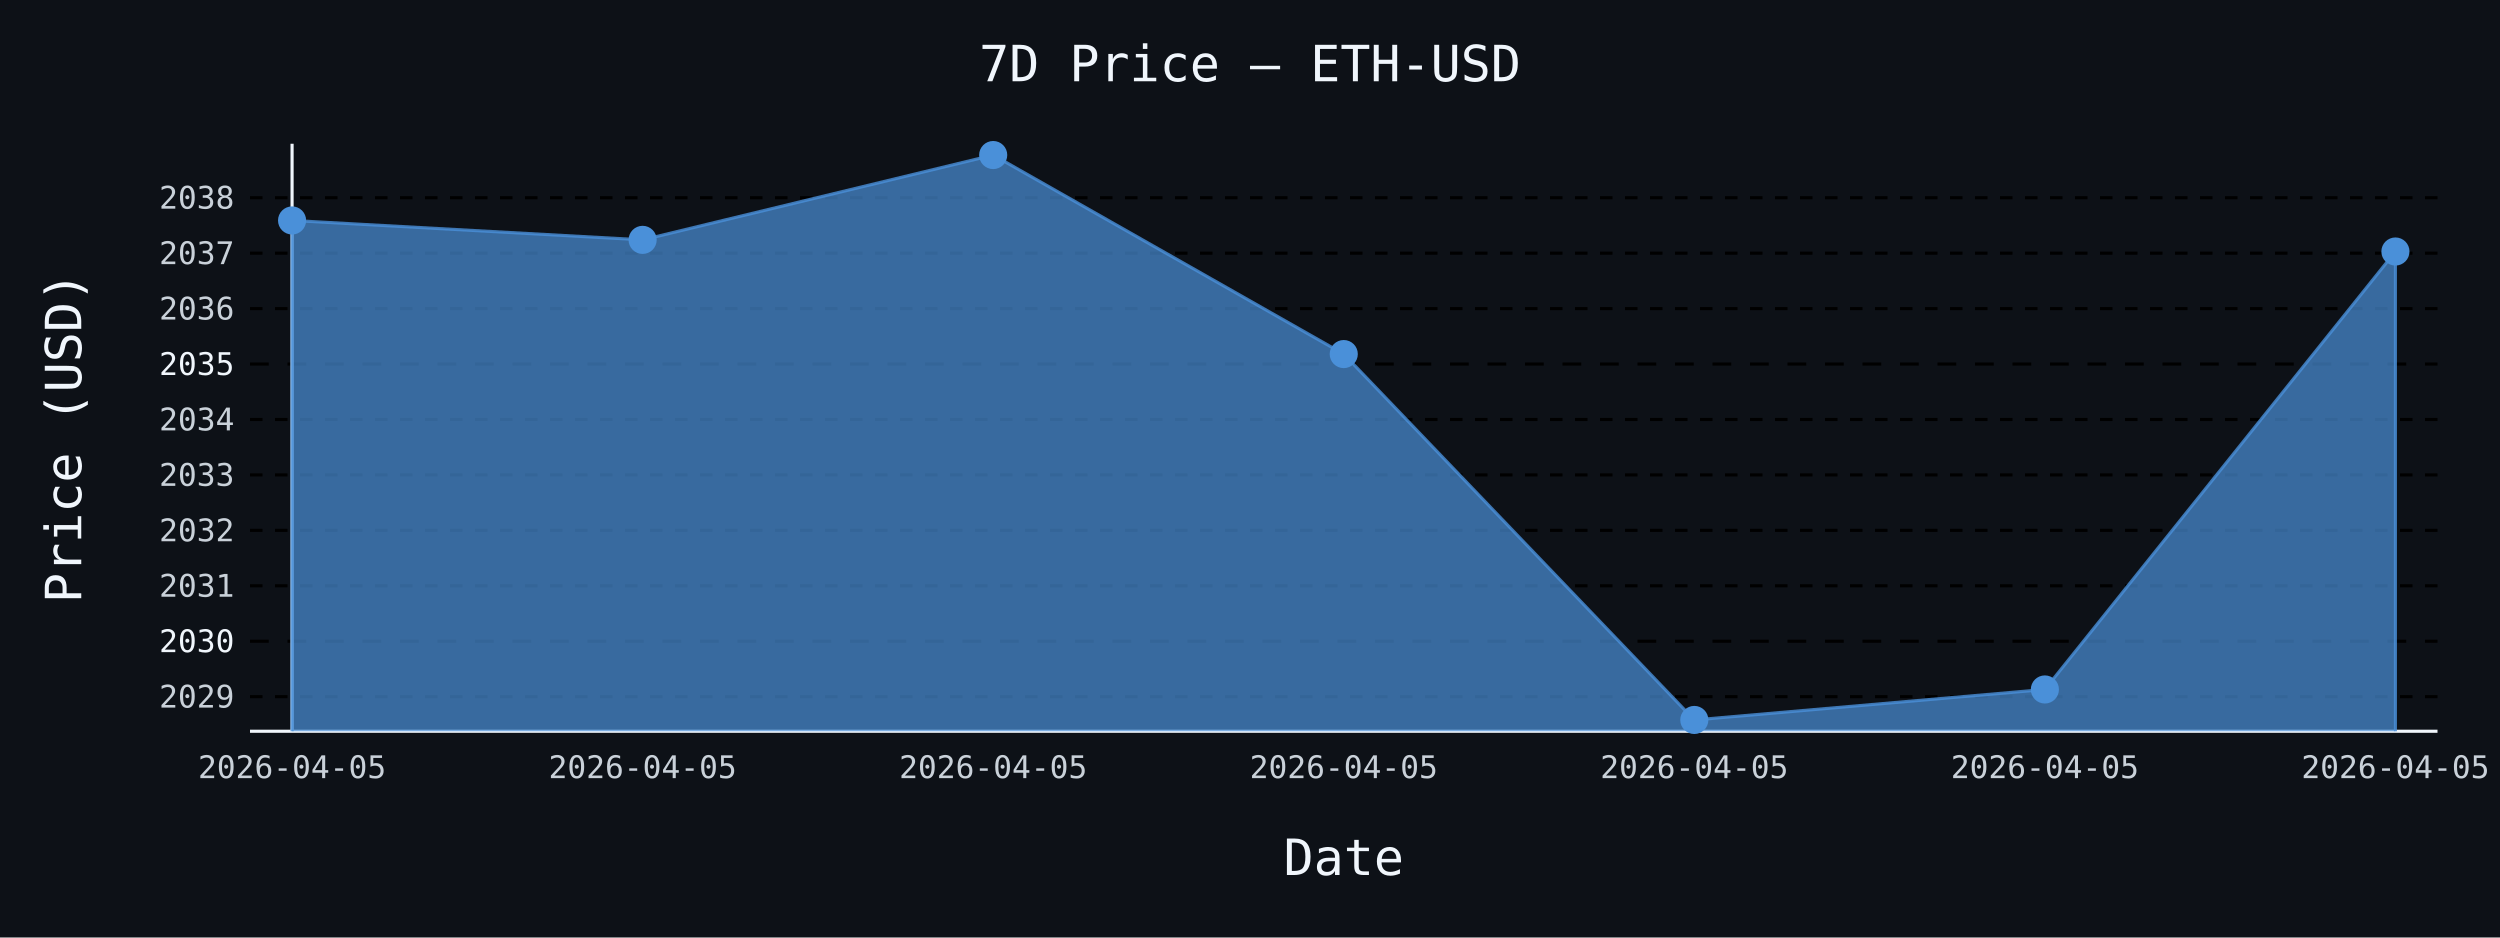
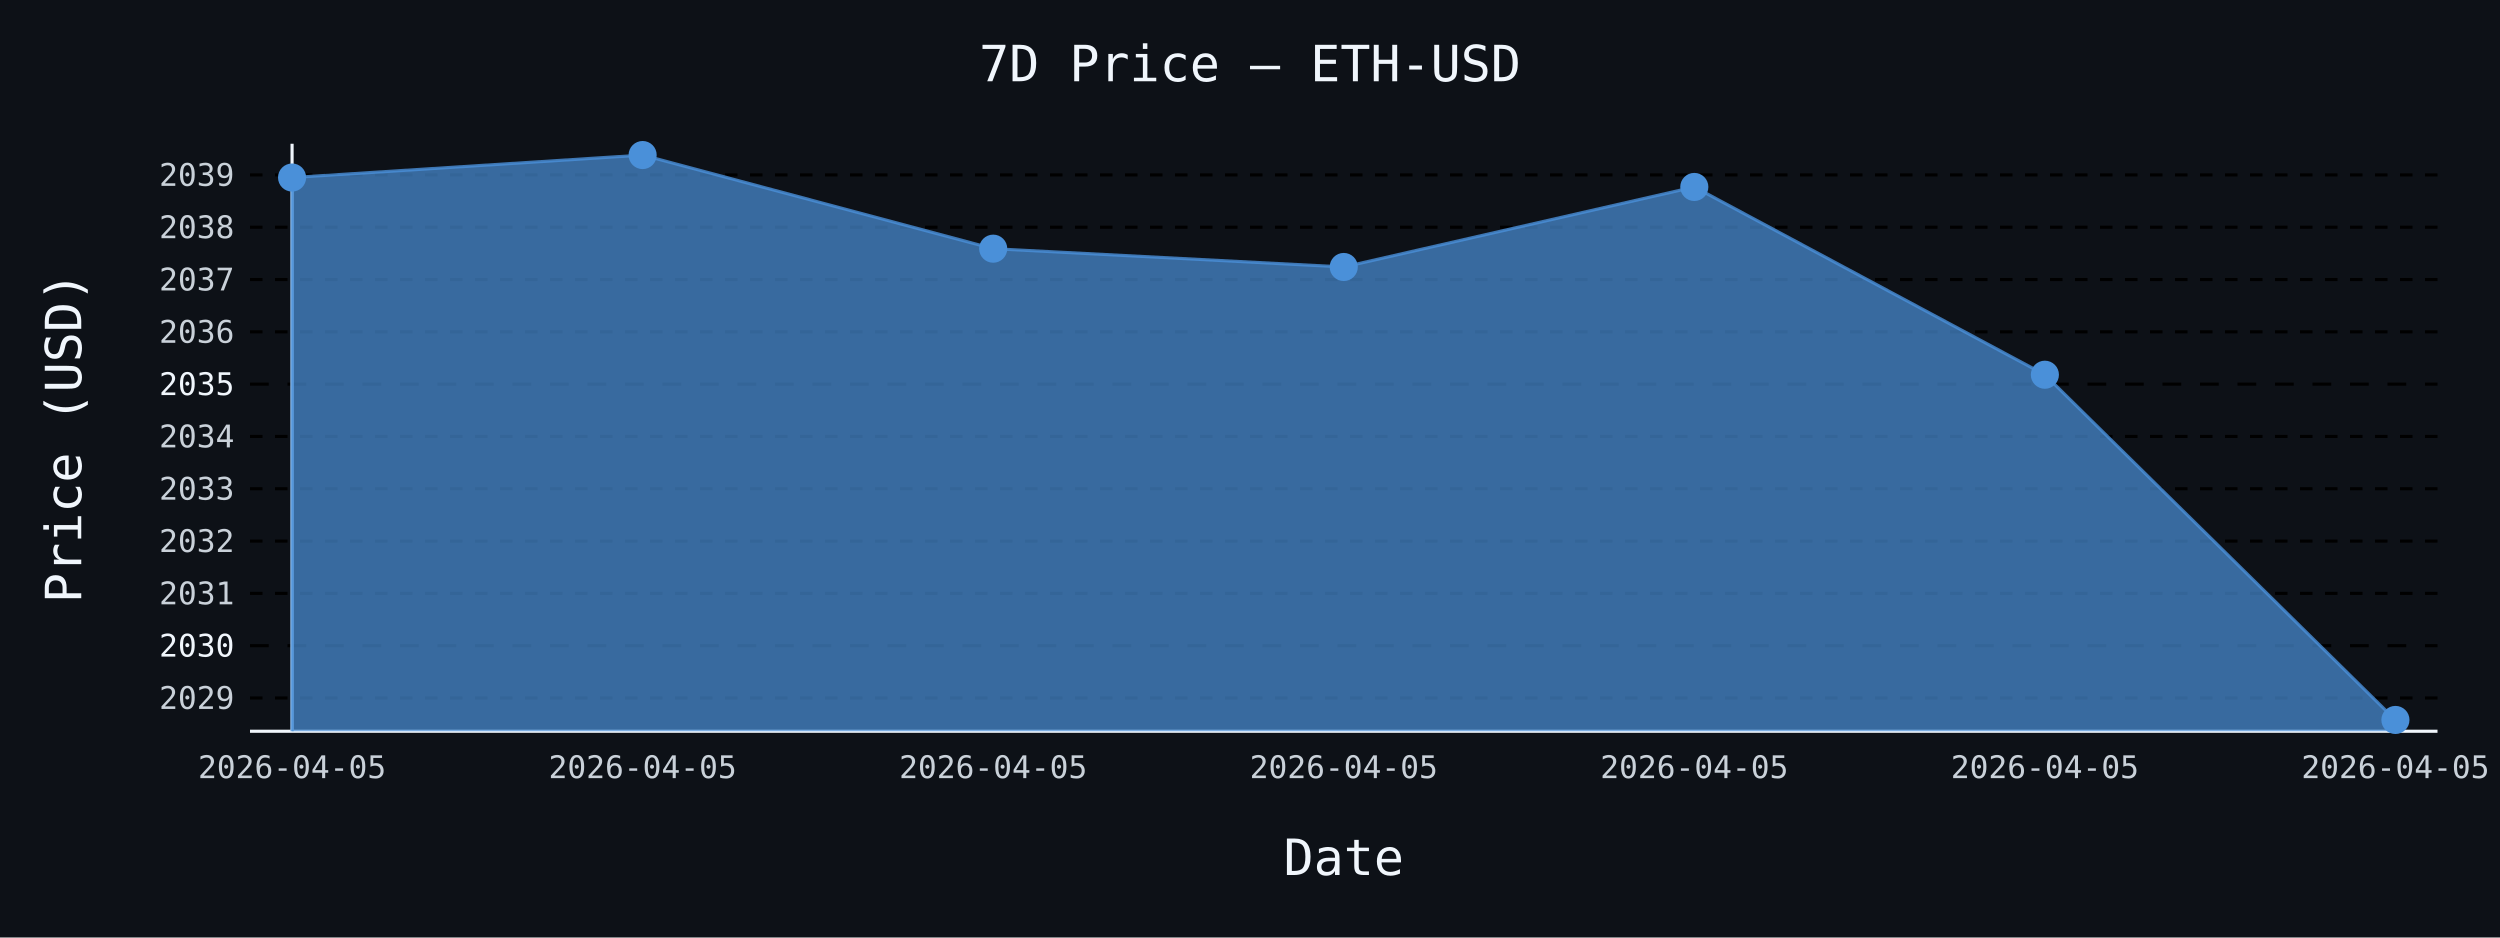
- <svg xmlns="http://www.w3.org/2000/svg" id="chart-05eab70b-7b46-4ba8-a49f-810bb2558359" class="pygal-chart" viewBox="0 0 800 300">
+ <svg xmlns="http://www.w3.org/2000/svg" id="chart-c05e9328-d55d-4cd8-bc33-796f598c9070" class="pygal-chart" viewBox="0 0 800 300">
  <defs>
-     <style type="text/css">#chart-05eab70b-7b46-4ba8-a49f-810bb2558359{-webkit-user-select:none;-webkit-font-smoothing:antialiased;font-family:monospace}#chart-05eab70b-7b46-4ba8-a49f-810bb2558359 .title{font-family:monospace;font-size:16px}#chart-05eab70b-7b46-4ba8-a49f-810bb2558359 .legends .legend text{font-family:monospace;font-size:14px}#chart-05eab70b-7b46-4ba8-a49f-810bb2558359 .axis text{font-family:monospace;font-size:10px}#chart-05eab70b-7b46-4ba8-a49f-810bb2558359 .axis text.major{font-family:monospace;font-size:10px}#chart-05eab70b-7b46-4ba8-a49f-810bb2558359 .text-overlay text.value{font-family:monospace;font-size:16px}#chart-05eab70b-7b46-4ba8-a49f-810bb2558359 .text-overlay text.label{font-family:monospace;font-size:10px}#chart-05eab70b-7b46-4ba8-a49f-810bb2558359 .tooltip{font-family:monospace;font-size:14px}#chart-05eab70b-7b46-4ba8-a49f-810bb2558359 text.no_data{font-family:monospace;font-size:64px}
- #chart-05eab70b-7b46-4ba8-a49f-810bb2558359{background-color:#0d1117}#chart-05eab70b-7b46-4ba8-a49f-810bb2558359 path,#chart-05eab70b-7b46-4ba8-a49f-810bb2558359 line,#chart-05eab70b-7b46-4ba8-a49f-810bb2558359 rect,#chart-05eab70b-7b46-4ba8-a49f-810bb2558359 circle{-webkit-transition:150ms;-moz-transition:150ms;transition:150ms}#chart-05eab70b-7b46-4ba8-a49f-810bb2558359 .graph &gt; .background{fill:#0d1117}#chart-05eab70b-7b46-4ba8-a49f-810bb2558359 .plot &gt; .background{fill:#0d1117}#chart-05eab70b-7b46-4ba8-a49f-810bb2558359 .graph{fill:#c9d1d9}#chart-05eab70b-7b46-4ba8-a49f-810bb2558359 text.no_data{fill:#f0f6fc}#chart-05eab70b-7b46-4ba8-a49f-810bb2558359 .title{fill:#f0f6fc}#chart-05eab70b-7b46-4ba8-a49f-810bb2558359 .legends .legend text{fill:#c9d1d9}#chart-05eab70b-7b46-4ba8-a49f-810bb2558359 .legends .legend:hover text{fill:#f0f6fc}#chart-05eab70b-7b46-4ba8-a49f-810bb2558359 .axis .line{stroke:#f0f6fc}#chart-05eab70b-7b46-4ba8-a49f-810bb2558359 .axis .guide.line{stroke:#8b949e}#chart-05eab70b-7b46-4ba8-a49f-810bb2558359 .axis .major.line{stroke:#c9d1d9}#chart-05eab70b-7b46-4ba8-a49f-810bb2558359 .axis text.major{fill:#f0f6fc}#chart-05eab70b-7b46-4ba8-a49f-810bb2558359 .axis.y .guides:hover .guide.line,#chart-05eab70b-7b46-4ba8-a49f-810bb2558359 .line-graph .axis.x .guides:hover .guide.line,#chart-05eab70b-7b46-4ba8-a49f-810bb2558359 .stackedline-graph .axis.x .guides:hover .guide.line,#chart-05eab70b-7b46-4ba8-a49f-810bb2558359 .xy-graph .axis.x .guides:hover .guide.line{stroke:#f0f6fc}#chart-05eab70b-7b46-4ba8-a49f-810bb2558359 .axis .guides:hover text{fill:#f0f6fc}#chart-05eab70b-7b46-4ba8-a49f-810bb2558359 .reactive{fill-opacity:.7;stroke-opacity:.8;stroke-width:1}#chart-05eab70b-7b46-4ba8-a49f-810bb2558359 .ci{stroke:#c9d1d9}#chart-05eab70b-7b46-4ba8-a49f-810bb2558359 .reactive.active,#chart-05eab70b-7b46-4ba8-a49f-810bb2558359 .active .reactive{fill-opacity:.8;stroke-opacity:.9;stroke-width:4}#chart-05eab70b-7b46-4ba8-a49f-810bb2558359 .ci .reactive.active{stroke-width:1.5}#chart-05eab70b-7b46-4ba8-a49f-810bb2558359 .series text{fill:#f0f6fc}#chart-05eab70b-7b46-4ba8-a49f-810bb2558359 .tooltip rect{fill:#0d1117;stroke:#f0f6fc;-webkit-transition:opacity 150ms;-moz-transition:opacity 150ms;transition:opacity 150ms}#chart-05eab70b-7b46-4ba8-a49f-810bb2558359 .tooltip .label{fill:#c9d1d9}#chart-05eab70b-7b46-4ba8-a49f-810bb2558359 .tooltip .label{fill:#c9d1d9}#chart-05eab70b-7b46-4ba8-a49f-810bb2558359 .tooltip .legend{font-size:.8em;fill:#8b949e}#chart-05eab70b-7b46-4ba8-a49f-810bb2558359 .tooltip .x_label{font-size:.6em;fill:#f0f6fc}#chart-05eab70b-7b46-4ba8-a49f-810bb2558359 .tooltip .xlink{font-size:.5em;text-decoration:underline}#chart-05eab70b-7b46-4ba8-a49f-810bb2558359 .tooltip .value{font-size:1.5em}#chart-05eab70b-7b46-4ba8-a49f-810bb2558359 .bound{font-size:.5em}#chart-05eab70b-7b46-4ba8-a49f-810bb2558359 .max-value{font-size:.75em;fill:#8b949e}#chart-05eab70b-7b46-4ba8-a49f-810bb2558359 .map-element{fill:#0d1117;stroke:#8b949e !important}#chart-05eab70b-7b46-4ba8-a49f-810bb2558359 .map-element .reactive{fill-opacity:inherit;stroke-opacity:inherit}#chart-05eab70b-7b46-4ba8-a49f-810bb2558359 .color-0,#chart-05eab70b-7b46-4ba8-a49f-810bb2558359 .color-0 a:visited{stroke:#4a90d9;fill:#4a90d9}#chart-05eab70b-7b46-4ba8-a49f-810bb2558359 .text-overlay .color-0 text{fill:black}
- #chart-05eab70b-7b46-4ba8-a49f-810bb2558359 text.no_data{text-anchor:middle}#chart-05eab70b-7b46-4ba8-a49f-810bb2558359 .guide.line{fill:none}#chart-05eab70b-7b46-4ba8-a49f-810bb2558359 .centered{text-anchor:middle}#chart-05eab70b-7b46-4ba8-a49f-810bb2558359 .title{text-anchor:middle}#chart-05eab70b-7b46-4ba8-a49f-810bb2558359 .legends .legend text{fill-opacity:1}#chart-05eab70b-7b46-4ba8-a49f-810bb2558359 .axis.x text{text-anchor:middle}#chart-05eab70b-7b46-4ba8-a49f-810bb2558359 .axis.x:not(.web) text[transform]{text-anchor:start}#chart-05eab70b-7b46-4ba8-a49f-810bb2558359 .axis.x:not(.web) text[transform].backwards{text-anchor:end}#chart-05eab70b-7b46-4ba8-a49f-810bb2558359 .axis.y text{text-anchor:end}#chart-05eab70b-7b46-4ba8-a49f-810bb2558359 .axis.y text[transform].backwards{text-anchor:start}#chart-05eab70b-7b46-4ba8-a49f-810bb2558359 .axis.y2 text{text-anchor:start}#chart-05eab70b-7b46-4ba8-a49f-810bb2558359 .axis.y2 text[transform].backwards{text-anchor:end}#chart-05eab70b-7b46-4ba8-a49f-810bb2558359 .axis .guide.line{stroke-dasharray:4,4;stroke:black}#chart-05eab70b-7b46-4ba8-a49f-810bb2558359 .axis .major.guide.line{stroke-dasharray:6,6;stroke:black}#chart-05eab70b-7b46-4ba8-a49f-810bb2558359 .horizontal .axis.y .guide.line,#chart-05eab70b-7b46-4ba8-a49f-810bb2558359 .horizontal .axis.y2 .guide.line,#chart-05eab70b-7b46-4ba8-a49f-810bb2558359 .vertical .axis.x .guide.line{opacity:0}#chart-05eab70b-7b46-4ba8-a49f-810bb2558359 .horizontal .axis.always_show .guide.line,#chart-05eab70b-7b46-4ba8-a49f-810bb2558359 .vertical .axis.always_show .guide.line{opacity:1 !important}#chart-05eab70b-7b46-4ba8-a49f-810bb2558359 .axis.y .guides:hover .guide.line,#chart-05eab70b-7b46-4ba8-a49f-810bb2558359 .axis.y2 .guides:hover .guide.line,#chart-05eab70b-7b46-4ba8-a49f-810bb2558359 .axis.x .guides:hover .guide.line{opacity:1}#chart-05eab70b-7b46-4ba8-a49f-810bb2558359 .axis .guides:hover text{opacity:1}#chart-05eab70b-7b46-4ba8-a49f-810bb2558359 .nofill{fill:none}#chart-05eab70b-7b46-4ba8-a49f-810bb2558359 .subtle-fill{fill-opacity:.2}#chart-05eab70b-7b46-4ba8-a49f-810bb2558359 .dot{stroke-width:1px;fill-opacity:1;stroke-opacity:1}#chart-05eab70b-7b46-4ba8-a49f-810bb2558359 .dot.active{stroke-width:5px}#chart-05eab70b-7b46-4ba8-a49f-810bb2558359 .dot.negative{fill:transparent}#chart-05eab70b-7b46-4ba8-a49f-810bb2558359 text,#chart-05eab70b-7b46-4ba8-a49f-810bb2558359 tspan{stroke:none !important}#chart-05eab70b-7b46-4ba8-a49f-810bb2558359 .series text.active{opacity:1}#chart-05eab70b-7b46-4ba8-a49f-810bb2558359 .tooltip rect{fill-opacity:.95;stroke-width:.5}#chart-05eab70b-7b46-4ba8-a49f-810bb2558359 .tooltip text{fill-opacity:1}#chart-05eab70b-7b46-4ba8-a49f-810bb2558359 .showable{visibility:hidden}#chart-05eab70b-7b46-4ba8-a49f-810bb2558359 .showable.shown{visibility:visible}#chart-05eab70b-7b46-4ba8-a49f-810bb2558359 .gauge-background{fill:rgba(229,229,229,1);stroke:none}#chart-05eab70b-7b46-4ba8-a49f-810bb2558359 .bg-lines{stroke:#0d1117;stroke-width:2px}</style>
+     <style type="text/css">#chart-c05e9328-d55d-4cd8-bc33-796f598c9070{-webkit-user-select:none;-webkit-font-smoothing:antialiased;font-family:monospace}#chart-c05e9328-d55d-4cd8-bc33-796f598c9070 .title{font-family:monospace;font-size:16px}#chart-c05e9328-d55d-4cd8-bc33-796f598c9070 .legends .legend text{font-family:monospace;font-size:14px}#chart-c05e9328-d55d-4cd8-bc33-796f598c9070 .axis text{font-family:monospace;font-size:10px}#chart-c05e9328-d55d-4cd8-bc33-796f598c9070 .axis text.major{font-family:monospace;font-size:10px}#chart-c05e9328-d55d-4cd8-bc33-796f598c9070 .text-overlay text.value{font-family:monospace;font-size:16px}#chart-c05e9328-d55d-4cd8-bc33-796f598c9070 .text-overlay text.label{font-family:monospace;font-size:10px}#chart-c05e9328-d55d-4cd8-bc33-796f598c9070 .tooltip{font-family:monospace;font-size:14px}#chart-c05e9328-d55d-4cd8-bc33-796f598c9070 text.no_data{font-family:monospace;font-size:64px}
+ #chart-c05e9328-d55d-4cd8-bc33-796f598c9070{background-color:#0d1117}#chart-c05e9328-d55d-4cd8-bc33-796f598c9070 path,#chart-c05e9328-d55d-4cd8-bc33-796f598c9070 line,#chart-c05e9328-d55d-4cd8-bc33-796f598c9070 rect,#chart-c05e9328-d55d-4cd8-bc33-796f598c9070 circle{-webkit-transition:150ms;-moz-transition:150ms;transition:150ms}#chart-c05e9328-d55d-4cd8-bc33-796f598c9070 .graph &gt; .background{fill:#0d1117}#chart-c05e9328-d55d-4cd8-bc33-796f598c9070 .plot &gt; .background{fill:#0d1117}#chart-c05e9328-d55d-4cd8-bc33-796f598c9070 .graph{fill:#c9d1d9}#chart-c05e9328-d55d-4cd8-bc33-796f598c9070 text.no_data{fill:#f0f6fc}#chart-c05e9328-d55d-4cd8-bc33-796f598c9070 .title{fill:#f0f6fc}#chart-c05e9328-d55d-4cd8-bc33-796f598c9070 .legends .legend text{fill:#c9d1d9}#chart-c05e9328-d55d-4cd8-bc33-796f598c9070 .legends .legend:hover text{fill:#f0f6fc}#chart-c05e9328-d55d-4cd8-bc33-796f598c9070 .axis .line{stroke:#f0f6fc}#chart-c05e9328-d55d-4cd8-bc33-796f598c9070 .axis .guide.line{stroke:#8b949e}#chart-c05e9328-d55d-4cd8-bc33-796f598c9070 .axis .major.line{stroke:#c9d1d9}#chart-c05e9328-d55d-4cd8-bc33-796f598c9070 .axis text.major{fill:#f0f6fc}#chart-c05e9328-d55d-4cd8-bc33-796f598c9070 .axis.y .guides:hover .guide.line,#chart-c05e9328-d55d-4cd8-bc33-796f598c9070 .line-graph .axis.x .guides:hover .guide.line,#chart-c05e9328-d55d-4cd8-bc33-796f598c9070 .stackedline-graph .axis.x .guides:hover .guide.line,#chart-c05e9328-d55d-4cd8-bc33-796f598c9070 .xy-graph .axis.x .guides:hover .guide.line{stroke:#f0f6fc}#chart-c05e9328-d55d-4cd8-bc33-796f598c9070 .axis .guides:hover text{fill:#f0f6fc}#chart-c05e9328-d55d-4cd8-bc33-796f598c9070 .reactive{fill-opacity:.7;stroke-opacity:.8;stroke-width:1}#chart-c05e9328-d55d-4cd8-bc33-796f598c9070 .ci{stroke:#c9d1d9}#chart-c05e9328-d55d-4cd8-bc33-796f598c9070 .reactive.active,#chart-c05e9328-d55d-4cd8-bc33-796f598c9070 .active .reactive{fill-opacity:.8;stroke-opacity:.9;stroke-width:4}#chart-c05e9328-d55d-4cd8-bc33-796f598c9070 .ci .reactive.active{stroke-width:1.5}#chart-c05e9328-d55d-4cd8-bc33-796f598c9070 .series text{fill:#f0f6fc}#chart-c05e9328-d55d-4cd8-bc33-796f598c9070 .tooltip rect{fill:#0d1117;stroke:#f0f6fc;-webkit-transition:opacity 150ms;-moz-transition:opacity 150ms;transition:opacity 150ms}#chart-c05e9328-d55d-4cd8-bc33-796f598c9070 .tooltip .label{fill:#c9d1d9}#chart-c05e9328-d55d-4cd8-bc33-796f598c9070 .tooltip .label{fill:#c9d1d9}#chart-c05e9328-d55d-4cd8-bc33-796f598c9070 .tooltip .legend{font-size:.8em;fill:#8b949e}#chart-c05e9328-d55d-4cd8-bc33-796f598c9070 .tooltip .x_label{font-size:.6em;fill:#f0f6fc}#chart-c05e9328-d55d-4cd8-bc33-796f598c9070 .tooltip .xlink{font-size:.5em;text-decoration:underline}#chart-c05e9328-d55d-4cd8-bc33-796f598c9070 .tooltip .value{font-size:1.5em}#chart-c05e9328-d55d-4cd8-bc33-796f598c9070 .bound{font-size:.5em}#chart-c05e9328-d55d-4cd8-bc33-796f598c9070 .max-value{font-size:.75em;fill:#8b949e}#chart-c05e9328-d55d-4cd8-bc33-796f598c9070 .map-element{fill:#0d1117;stroke:#8b949e !important}#chart-c05e9328-d55d-4cd8-bc33-796f598c9070 .map-element .reactive{fill-opacity:inherit;stroke-opacity:inherit}#chart-c05e9328-d55d-4cd8-bc33-796f598c9070 .color-0,#chart-c05e9328-d55d-4cd8-bc33-796f598c9070 .color-0 a:visited{stroke:#4a90d9;fill:#4a90d9}#chart-c05e9328-d55d-4cd8-bc33-796f598c9070 .text-overlay .color-0 text{fill:black}
+ #chart-c05e9328-d55d-4cd8-bc33-796f598c9070 text.no_data{text-anchor:middle}#chart-c05e9328-d55d-4cd8-bc33-796f598c9070 .guide.line{fill:none}#chart-c05e9328-d55d-4cd8-bc33-796f598c9070 .centered{text-anchor:middle}#chart-c05e9328-d55d-4cd8-bc33-796f598c9070 .title{text-anchor:middle}#chart-c05e9328-d55d-4cd8-bc33-796f598c9070 .legends .legend text{fill-opacity:1}#chart-c05e9328-d55d-4cd8-bc33-796f598c9070 .axis.x text{text-anchor:middle}#chart-c05e9328-d55d-4cd8-bc33-796f598c9070 .axis.x:not(.web) text[transform]{text-anchor:start}#chart-c05e9328-d55d-4cd8-bc33-796f598c9070 .axis.x:not(.web) text[transform].backwards{text-anchor:end}#chart-c05e9328-d55d-4cd8-bc33-796f598c9070 .axis.y text{text-anchor:end}#chart-c05e9328-d55d-4cd8-bc33-796f598c9070 .axis.y text[transform].backwards{text-anchor:start}#chart-c05e9328-d55d-4cd8-bc33-796f598c9070 .axis.y2 text{text-anchor:start}#chart-c05e9328-d55d-4cd8-bc33-796f598c9070 .axis.y2 text[transform].backwards{text-anchor:end}#chart-c05e9328-d55d-4cd8-bc33-796f598c9070 .axis .guide.line{stroke-dasharray:4,4;stroke:black}#chart-c05e9328-d55d-4cd8-bc33-796f598c9070 .axis .major.guide.line{stroke-dasharray:6,6;stroke:black}#chart-c05e9328-d55d-4cd8-bc33-796f598c9070 .horizontal .axis.y .guide.line,#chart-c05e9328-d55d-4cd8-bc33-796f598c9070 .horizontal .axis.y2 .guide.line,#chart-c05e9328-d55d-4cd8-bc33-796f598c9070 .vertical .axis.x .guide.line{opacity:0}#chart-c05e9328-d55d-4cd8-bc33-796f598c9070 .horizontal .axis.always_show .guide.line,#chart-c05e9328-d55d-4cd8-bc33-796f598c9070 .vertical .axis.always_show .guide.line{opacity:1 !important}#chart-c05e9328-d55d-4cd8-bc33-796f598c9070 .axis.y .guides:hover .guide.line,#chart-c05e9328-d55d-4cd8-bc33-796f598c9070 .axis.y2 .guides:hover .guide.line,#chart-c05e9328-d55d-4cd8-bc33-796f598c9070 .axis.x .guides:hover .guide.line{opacity:1}#chart-c05e9328-d55d-4cd8-bc33-796f598c9070 .axis .guides:hover text{opacity:1}#chart-c05e9328-d55d-4cd8-bc33-796f598c9070 .nofill{fill:none}#chart-c05e9328-d55d-4cd8-bc33-796f598c9070 .subtle-fill{fill-opacity:.2}#chart-c05e9328-d55d-4cd8-bc33-796f598c9070 .dot{stroke-width:1px;fill-opacity:1;stroke-opacity:1}#chart-c05e9328-d55d-4cd8-bc33-796f598c9070 .dot.active{stroke-width:5px}#chart-c05e9328-d55d-4cd8-bc33-796f598c9070 .dot.negative{fill:transparent}#chart-c05e9328-d55d-4cd8-bc33-796f598c9070 text,#chart-c05e9328-d55d-4cd8-bc33-796f598c9070 tspan{stroke:none !important}#chart-c05e9328-d55d-4cd8-bc33-796f598c9070 .series text.active{opacity:1}#chart-c05e9328-d55d-4cd8-bc33-796f598c9070 .tooltip rect{fill-opacity:.95;stroke-width:.5}#chart-c05e9328-d55d-4cd8-bc33-796f598c9070 .tooltip text{fill-opacity:1}#chart-c05e9328-d55d-4cd8-bc33-796f598c9070 .showable{visibility:hidden}#chart-c05e9328-d55d-4cd8-bc33-796f598c9070 .showable.shown{visibility:visible}#chart-c05e9328-d55d-4cd8-bc33-796f598c9070 .gauge-background{fill:rgba(229,229,229,1);stroke:none}#chart-c05e9328-d55d-4cd8-bc33-796f598c9070 .bg-lines{stroke:#0d1117;stroke-width:2px}</style>
  </defs>
  <g class="graph line-graph vertical">
    <rect x="0" y="0" width="800" height="300" class="background" />
    <g transform="translate(80, 46)" class="plot">
      <rect x="0" y="0" width="700.0" height="188" class="background" />
      <g class="axis y always_show">
        <path d="M0 188 h700" class="line" />
        <g class="guides">
-           <path d="M0 176.934 h700" class="guide line" />
-           <text x="-5" y="180.434" class="">2029</text>
+           <path d="M0 177.355 h700" class="guide line" />
+           <text x="-5" y="180.855" class="">2029</text>
        </g>
        <g class="guides">
-           <path d="M0 159.194 h700" class="major guide line" />
-           <text x="-5" y="162.694" class="major">2030</text>
+           <path d="M0 160.617 h700" class="major guide line" />
+           <text x="-5" y="164.117" class="major">2030</text>
        </g>
        <g class="guides">
-           <path d="M0 141.454 h700" class="guide line" />
-           <text x="-5" y="144.954" class="">2031</text>
+           <path d="M0 143.879 h700" class="guide line" />
+           <text x="-5" y="147.379" class="">2031</text>
        </g>
        <g class="guides">
-           <path d="M0 123.714 h700" class="guide line" />
-           <text x="-5" y="127.214" class="">2032</text>
+           <path d="M0 127.141 h700" class="guide line" />
+           <text x="-5" y="130.641" class="">2032</text>
        </g>
        <g class="guides">
-           <path d="M0 105.974 h700" class="guide line" />
-           <text x="-5" y="109.474" class="">2033</text>
+           <path d="M0 110.403 h700" class="guide line" />
+           <text x="-5" y="113.903" class="">2033</text>
        </g>
        <g class="guides">
-           <path d="M0 88.235 h700" class="guide line" />
-           <text x="-5" y="91.735" class="">2034</text>
+           <path d="M0 93.665 h700" class="guide line" />
+           <text x="-5" y="97.165" class="">2034</text>
        </g>
        <g class="guides">
-           <path d="M0 70.495 h700" class="major guide line" />
-           <text x="-5" y="73.995" class="major">2035</text>
+           <path d="M0 76.927 h700" class="major guide line" />
+           <text x="-5" y="80.427" class="major">2035</text>
        </g>
        <g class="guides">
-           <path d="M0 52.755 h700" class="guide line" />
-           <text x="-5" y="56.255" class="">2036</text>
+           <path d="M0 60.189 h700" class="guide line" />
+           <text x="-5" y="63.689" class="">2036</text>
        </g>
        <g class="guides">
-           <path d="M0 35.015 h700" class="guide line" />
-           <text x="-5" y="38.515" class="">2037</text>
+           <path d="M0 43.452 h700" class="guide line" />
+           <text x="-5" y="46.952" class="">2037</text>
        </g>
        <g class="guides">
-           <path d="M0 17.275 h700" class="guide line" />
-           <text x="-5" y="20.775" class="">2038</text>
+           <path d="M0 26.714 h700" class="guide line" />
+           <text x="-5" y="30.214" class="">2038</text>
+         </g>
+         <g class="guides">
+           <path d="M0 9.976 h700" class="guide line" />
+           <text x="-5" y="13.476" class="">2039</text>
        </g>
      </g>
      <g class="axis x">
        <g class="guides">
          <path d="M13.462 0 v188" class="line" />
          <text x="13.462" y="203.0" class="">2026-04-05</text>
        </g>
        <g class="guides">
          <path d="M125.641 0 v188" class="guide line" />
          <text x="125.641" y="203.0" class="">2026-04-05</text>
        </g>
        <g class="guides">
          <path d="M237.821 0 v188" class="guide line" />
          <text x="237.821" y="203.0" class="">2026-04-05</text>
        </g>
        <g class="guides">
          <path d="M350 0 v188" class="guide line" />
          <text x="350.0" y="203.0" class="">2026-04-05</text>
        </g>
        <g class="guides">
          <path d="M462.179 0 v188" class="guide line" />
          <text x="462.179" y="203.0" class="">2026-04-05</text>
        </g>
        <g class="guides">
          <path d="M574.359 0 v188" class="guide line" />
          <text x="574.359" y="203.0" class="">2026-04-05</text>
        </g>
        <g class="guides">
          <path d="M686.538 0 v188" class="guide line" />
          <text x="686.538" y="203.0" class="">2026-04-05</text>
        </g>
      </g>
      <g class="series serie-0 color-0">
-         <path d="M13.462 188 L13.462 24.548 125.641 30.757 237.821 3.615 350 67.302 462.179 184.385 574.359 174.628 686.538 34.483 686.538 188" class="line reactive" />
+         <path d="M13.462 188 L13.462 10.813 125.641 3.615 237.821 33.576 350 39.434 462.179 13.825 574.359 73.915 686.538 184.385 686.538 188" class="line reactive" />
      </g>
    </g>
    <g class="titles">
      <text x="400.0" y="26" class="title plot_title">7D Price — ETH-USD</text>
      <text x="430.0" y="280" class="title">Date</text>
      <text x="0" y="166.0" class="title" transform="rotate(-90 0 140)">Price (USD)</text>
    </g>
    <g transform="translate(80, 46)" class="plot overlay">
      <g class="series serie-0 color-0">
        <g class="dots">
-           <circle cx="13.462" cy="24.548" r="4" class="dot reactive tooltip-trigger" />
+           <circle cx="13.462" cy="10.813" r="4" class="dot reactive tooltip-trigger" />
        </g>
        <g class="dots">
-           <circle cx="125.641" cy="30.757" r="4" class="dot reactive tooltip-trigger" />
+           <circle cx="125.641" cy="3.615" r="4" class="dot reactive tooltip-trigger" />
        </g>
        <g class="dots">
-           <circle cx="237.821" cy="3.615" r="4" class="dot reactive tooltip-trigger" />
+           <circle cx="237.821" cy="33.576" r="4" class="dot reactive tooltip-trigger" />
        </g>
        <g class="dots">
-           <circle cx="350.0" cy="67.302" r="4" class="dot reactive tooltip-trigger" />
+           <circle cx="350.0" cy="39.434" r="4" class="dot reactive tooltip-trigger" />
        </g>
        <g class="dots">
-           <circle cx="462.179" cy="184.385" r="4" class="dot reactive tooltip-trigger" />
+           <circle cx="462.179" cy="13.825" r="4" class="dot reactive tooltip-trigger" />
        </g>
        <g class="dots">
-           <circle cx="574.359" cy="174.628" r="4" class="dot reactive tooltip-trigger" />
+           <circle cx="574.359" cy="73.915" r="4" class="dot reactive tooltip-trigger" />
        </g>
        <g class="dots">
-           <circle cx="686.538" cy="34.483" r="4" class="dot reactive tooltip-trigger" />
+           <circle cx="686.538" cy="184.385" r="4" class="dot reactive tooltip-trigger" />
        </g>
      </g>
    </g>
    <g transform="translate(80, 46)" class="plot text-overlay">
      <g class="series serie-0 color-0" />
    </g>
    <g transform="translate(80, 46)" class="plot tooltip-overlay">
      <g transform="translate(0 0)" style="opacity: 0" class="tooltip">
        <rect rx="0" ry="0" width="0" height="0" class="tooltip-box" />
        <g class="text" />
      </g>
    </g>
  </g>
</svg>
